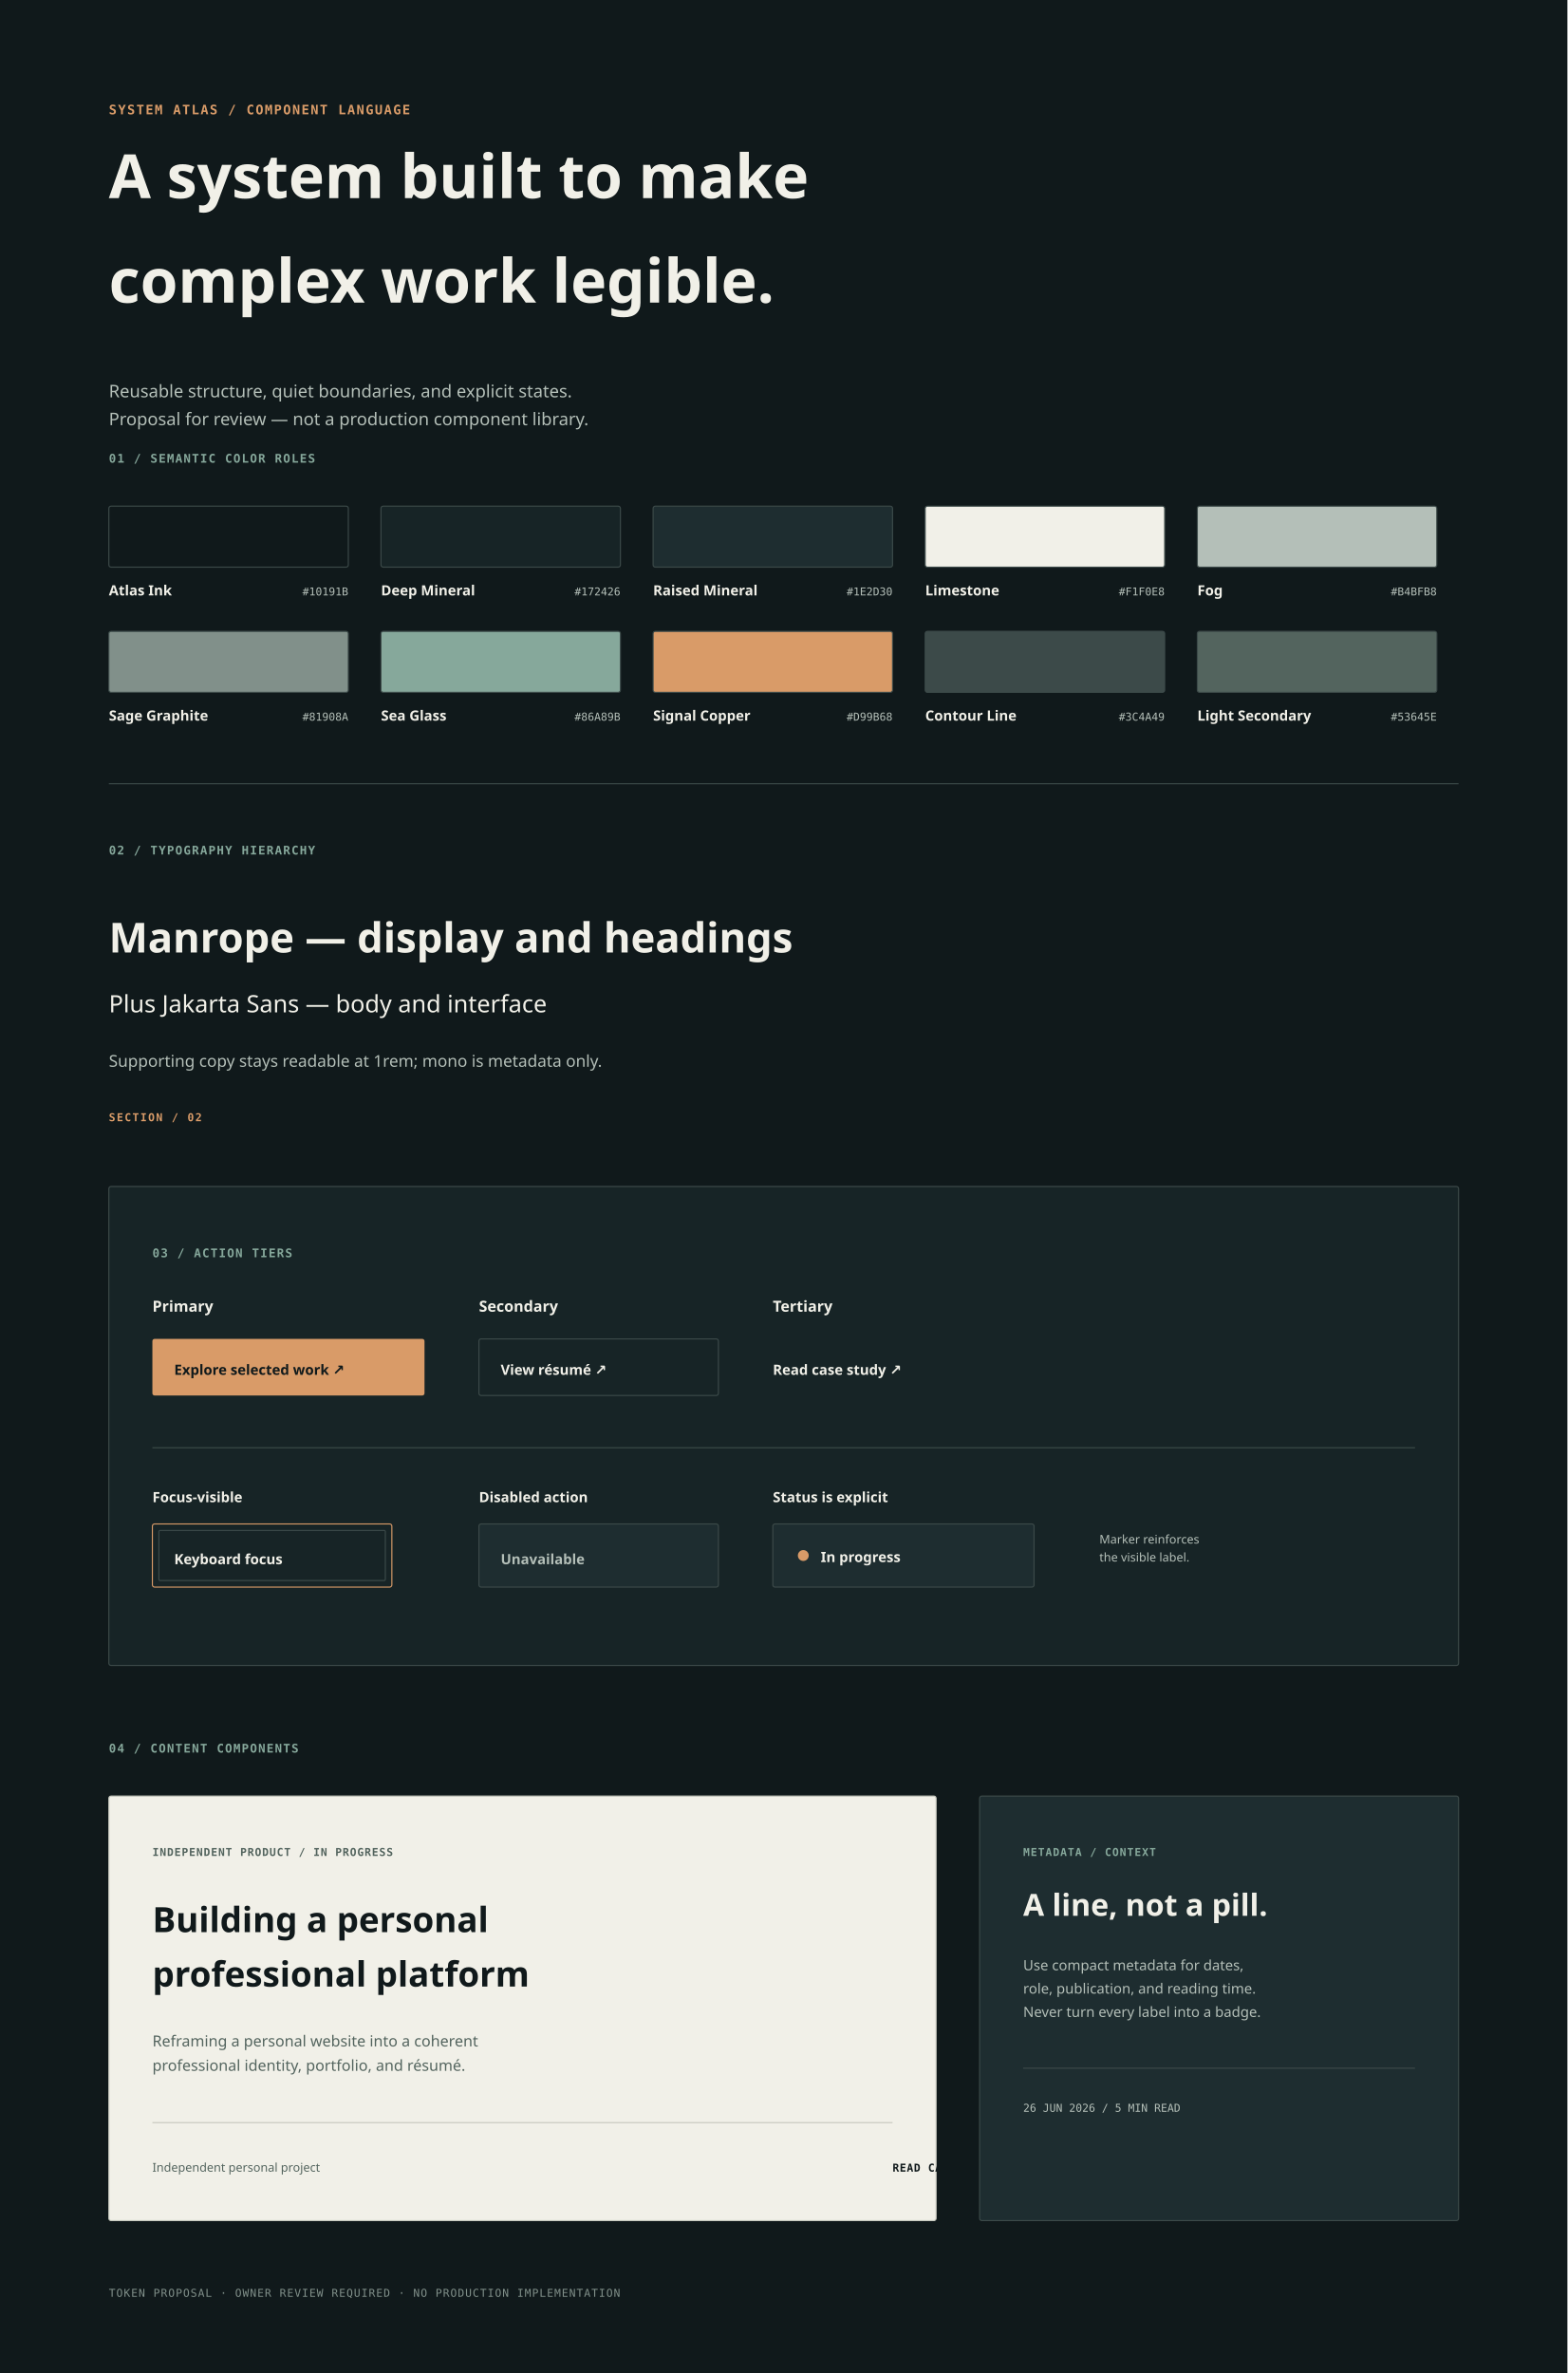
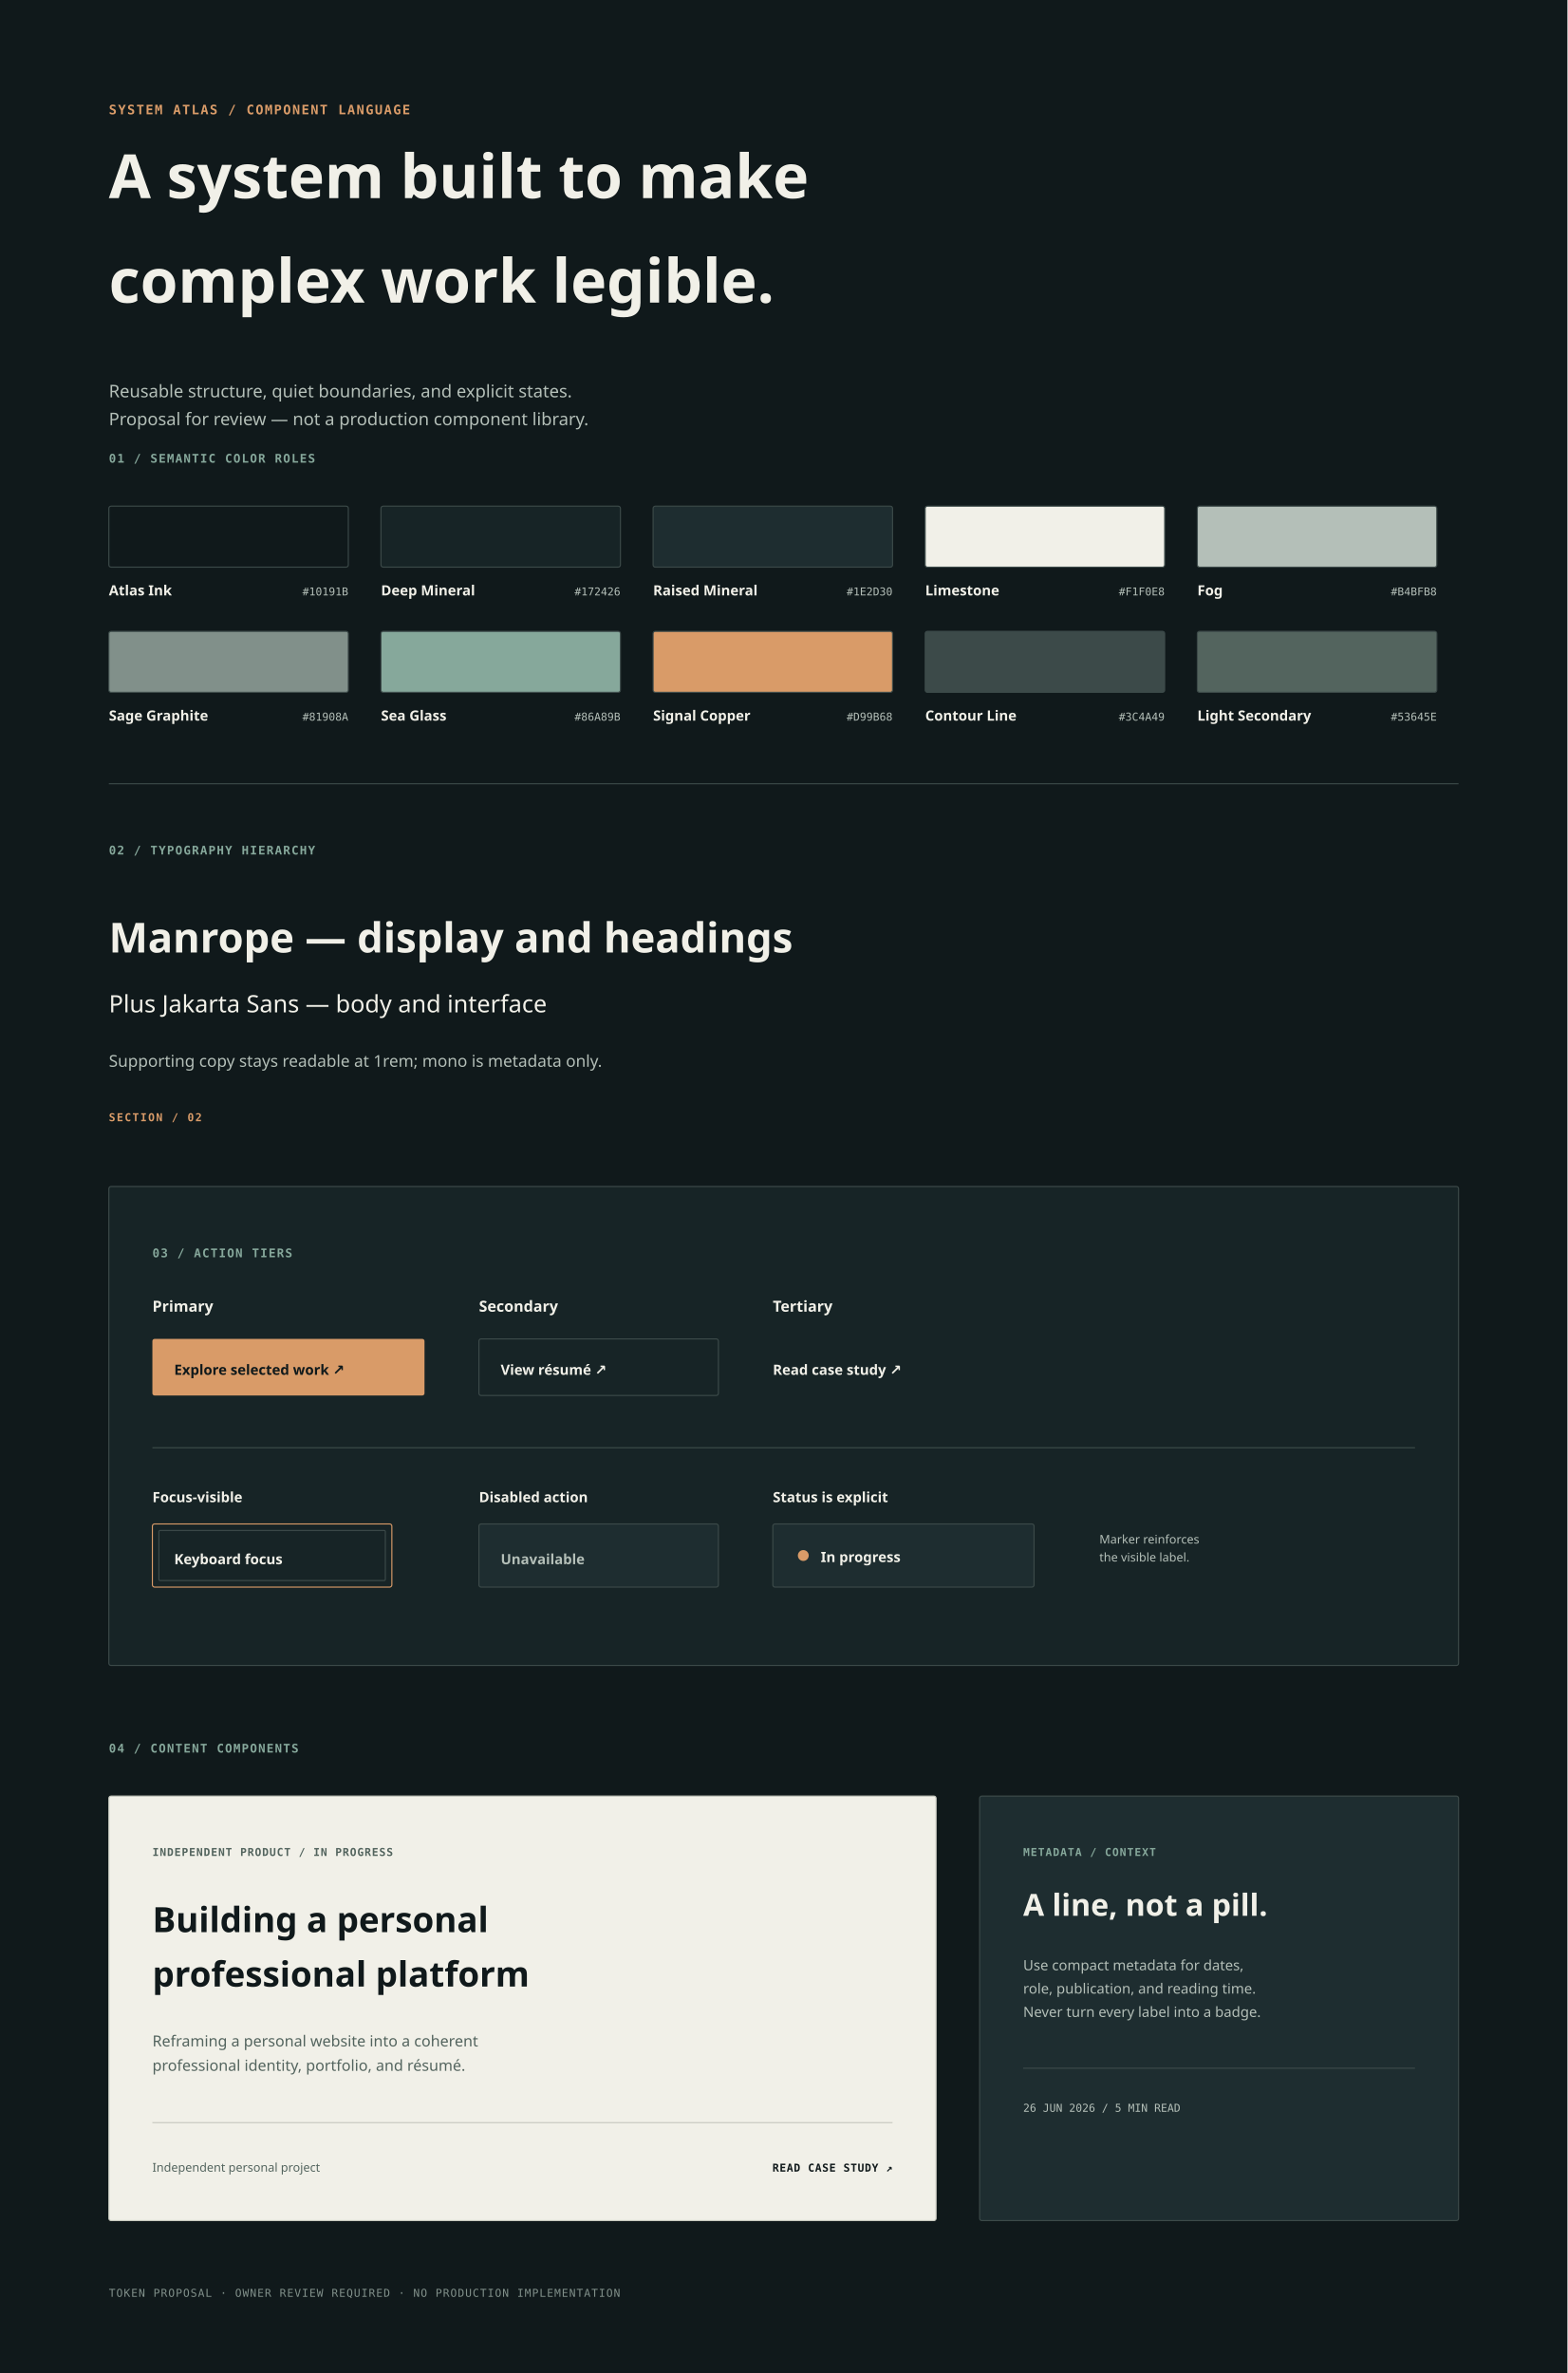
<svg xmlns="http://www.w3.org/2000/svg" width="1440" height="2180" viewBox="0 0 1440 2180" role="img" aria-labelledby="title desc">
  <rect x="0" y="0" width="1440" height="2180" rx="0" fill="#10191B" stroke="none" stroke-width="1" />
  <text x="100" y="105" font-family="ui-monospace, monospace" font-size="12" font-weight="600" fill="#D99B68" letter-spacing="1.2">SYSTEM ATLAS / COMPONENT LANGUAGE</text>
  <text x="100" y="182" font-family="Manrope" font-size="56" font-weight="650" fill="#F1F0E8">A system built to make</text>
  <text x="100" y="278" font-family="Manrope" font-size="56" font-weight="650" fill="#F1F0E8">complex work legible.</text>
  <text x="100" y="365" font-family="Plus Jakarta Sans" font-size="16" font-weight="400" fill="#B4BFB8">
    <tspan x="100" dy="0">Reusable structure, quiet boundaries, and explicit states.</tspan>
    <tspan x="100" dy="25.6">Proposal for review — not a production component library.</tspan>
  </text>
  <text x="100" y="425" font-family="ui-monospace, monospace" font-size="11" font-weight="600" fill="#86A89B" letter-spacing="1">01 / SEMANTIC COLOR ROLES</text>
  <rect x="100" y="465" width="220" height="56" rx="2" fill="#10191B" stroke="#3C4A49" stroke-width="1" />
  <text x="100" y="547" font-family="Plus Jakarta Sans" font-size="13" font-weight="600" fill="#F1F0E8">Atlas Ink</text>
  <text x="320" y="547" font-family="ui-monospace, monospace" font-size="10" font-weight="500" fill="#B4BFB8" text-anchor="end">#10191B</text>
  <rect x="350" y="465" width="220" height="56" rx="2" fill="#172426" stroke="#3C4A49" stroke-width="1" />
  <text x="350" y="547" font-family="Plus Jakarta Sans" font-size="13" font-weight="600" fill="#F1F0E8">Deep Mineral</text>
  <text x="570" y="547" font-family="ui-monospace, monospace" font-size="10" font-weight="500" fill="#B4BFB8" text-anchor="end">#172426</text>
  <rect x="600" y="465" width="220" height="56" rx="2" fill="#1E2D30" stroke="#3C4A49" stroke-width="1" />
  <text x="600" y="547" font-family="Plus Jakarta Sans" font-size="13" font-weight="600" fill="#F1F0E8">Raised Mineral</text>
  <text x="820" y="547" font-family="ui-monospace, monospace" font-size="10" font-weight="500" fill="#B4BFB8" text-anchor="end">#1E2D30</text>
  <rect x="850" y="465" width="220" height="56" rx="2" fill="#F1F0E8" stroke="#3C4A49" stroke-width="1" />
  <text x="850" y="547" font-family="Plus Jakarta Sans" font-size="13" font-weight="600" fill="#F1F0E8">Limestone</text>
  <text x="1070" y="547" font-family="ui-monospace, monospace" font-size="10" font-weight="500" fill="#B4BFB8" text-anchor="end">#F1F0E8</text>
  <rect x="1100" y="465" width="220" height="56" rx="2" fill="#B4BFB8" stroke="#3C4A49" stroke-width="1" />
  <text x="1100" y="547" font-family="Plus Jakarta Sans" font-size="13" font-weight="600" fill="#F1F0E8">Fog</text>
  <text x="1320" y="547" font-family="ui-monospace, monospace" font-size="10" font-weight="500" fill="#B4BFB8" text-anchor="end">#B4BFB8</text>
  <rect x="100" y="580" width="220" height="56" rx="2" fill="#81908A" stroke="#3C4A49" stroke-width="1" />
  <text x="100" y="662" font-family="Plus Jakarta Sans" font-size="13" font-weight="600" fill="#F1F0E8">Sage Graphite</text>
  <text x="320" y="662" font-family="ui-monospace, monospace" font-size="10" font-weight="500" fill="#B4BFB8" text-anchor="end">#81908A</text>
  <rect x="350" y="580" width="220" height="56" rx="2" fill="#86A89B" stroke="#3C4A49" stroke-width="1" />
  <text x="350" y="662" font-family="Plus Jakarta Sans" font-size="13" font-weight="600" fill="#F1F0E8">Sea Glass</text>
  <text x="570" y="662" font-family="ui-monospace, monospace" font-size="10" font-weight="500" fill="#B4BFB8" text-anchor="end">#86A89B</text>
  <rect x="600" y="580" width="220" height="56" rx="2" fill="#D99B68" stroke="#3C4A49" stroke-width="1" />
  <text x="600" y="662" font-family="Plus Jakarta Sans" font-size="13" font-weight="600" fill="#F1F0E8">Signal Copper</text>
  <text x="820" y="662" font-family="ui-monospace, monospace" font-size="10" font-weight="500" fill="#B4BFB8" text-anchor="end">#D99B68</text>
  <rect x="850" y="580" width="220" height="56" rx="2" fill="#3C4A49" stroke="#3C4A49" stroke-width="1" />
  <text x="850" y="662" font-family="Plus Jakarta Sans" font-size="13" font-weight="600" fill="#F1F0E8">Contour Line</text>
  <text x="1070" y="662" font-family="ui-monospace, monospace" font-size="10" font-weight="500" fill="#B4BFB8" text-anchor="end">#3C4A49</text>
  <rect x="1100" y="580" width="220" height="56" rx="2" fill="#53645E" stroke="#3C4A49" stroke-width="1" />
  <text x="1100" y="662" font-family="Plus Jakarta Sans" font-size="13" font-weight="600" fill="#F1F0E8">Light Secondary</text>
  <text x="1320" y="662" font-family="ui-monospace, monospace" font-size="10" font-weight="500" fill="#B4BFB8" text-anchor="end">#53645E</text>
  <line x1="100" y1="720" x2="1340" y2="720" stroke="#3C4A49" stroke-width="1" />
  <text x="100" y="785" font-family="ui-monospace, monospace" font-size="11" font-weight="600" fill="#86A89B" letter-spacing="1">02 / TYPOGRAPHY HIERARCHY</text>
  <text x="100" y="875" font-family="Manrope" font-size="38" font-weight="600" fill="#F1F0E8">Manrope — display and headings</text>
  <text x="100" y="930" font-family="Plus Jakarta Sans" font-size="22" font-weight="500" fill="#F1F0E8">Plus Jakarta Sans — body and interface</text>
  <text x="100" y="980" font-family="Plus Jakarta Sans" font-size="15" font-weight="400" fill="#B4BFB8">Supporting copy stays readable at 1rem; mono is metadata only.</text>
  <text x="100" y="1030" font-family="ui-monospace, monospace" font-size="10" font-weight="600" fill="#D99B68" letter-spacing="1.2">SECTION / 02</text>
  <rect x="100" y="1090" width="1240" height="440" rx="2" fill="#172426" stroke="#3C4A49" stroke-width="1" />
  <text x="140" y="1155" font-family="ui-monospace, monospace" font-size="11" font-weight="600" fill="#86A89B" letter-spacing="1">03 / ACTION TIERS</text>
  <text x="140" y="1205" font-family="Plus Jakarta Sans" font-size="14" font-weight="600" fill="#F1F0E8">Primary</text>
  <rect x="140" y="1230" width="250" height="52" rx="2" fill="#D99B68" stroke="none" stroke-width="1" />
  <text x="160" y="1263" font-family="Plus Jakarta Sans" font-size="13" font-weight="700" fill="#10191B">Explore selected work ↗</text>
  <text x="440" y="1205" font-family="Plus Jakarta Sans" font-size="14" font-weight="600" fill="#F1F0E8">Secondary</text>
  <rect x="440" y="1230" width="220" height="52" rx="2" fill="none" stroke="#3C4A49" stroke-width="1" />
  <text x="460" y="1263" font-family="Plus Jakarta Sans" font-size="13" font-weight="600" fill="#F1F0E8">View résumé ↗</text>
  <text x="710" y="1205" font-family="Plus Jakarta Sans" font-size="14" font-weight="600" fill="#F1F0E8">Tertiary</text>
  <text x="710" y="1263" font-family="Plus Jakarta Sans" font-size="13" font-weight="600" fill="#F1F0E8">Read case study ↗</text>
  <line x1="140" y1="1330" x2="1300" y2="1330" stroke="#3C4A49" stroke-width="1" />
  <text x="140" y="1380" font-family="Plus Jakarta Sans" font-size="13" font-weight="600" fill="#F1F0E8">Focus-visible</text>
  <rect x="140" y="1400" width="220" height="58" rx="2" fill="none" stroke="#D99B68" stroke-width="1" />
  <rect x="146" y="1406" width="208" height="46" rx="1" fill="none" stroke="#3C4A49" stroke-width="1" />
  <text x="160" y="1437" font-family="Plus Jakarta Sans" font-size="13" font-weight="600" fill="#F1F0E8">Keyboard focus</text>
  <text x="440" y="1380" font-family="Plus Jakarta Sans" font-size="13" font-weight="600" fill="#F1F0E8">Disabled action</text>
  <rect x="440" y="1400" width="220" height="58" rx="2" fill="#1E2D30" stroke="#3C4A49" stroke-width="1" />
  <text x="460" y="1437" font-family="Plus Jakarta Sans" font-size="13" font-weight="600" fill="#B4BFB8">Unavailable</text>
  <text x="710" y="1380" font-family="Plus Jakarta Sans" font-size="13" font-weight="600" fill="#F1F0E8">Status is explicit</text>
  <rect x="710" y="1400" width="240" height="58" rx="2" fill="#1E2D30" stroke="#3C4A49" stroke-width="1" />
  <circle cx="738" cy="1429" r="5" fill="#D99B68" />
  <text x="754" y="1435" font-family="Plus Jakarta Sans" font-size="13" font-weight="600" fill="#F1F0E8">In progress</text>
  <text x="1010" y="1418" font-family="Plus Jakarta Sans" font-size="11" font-weight="400" fill="#B4BFB8">
    <tspan x="1010" dy="0">Marker reinforces</tspan>
    <tspan x="1010" dy="16.5">the visible label.</tspan>
  </text>
  <text x="100" y="1610" font-family="ui-monospace, monospace" font-size="11" font-weight="600" fill="#86A89B" letter-spacing="1">04 / CONTENT COMPONENTS</text>
  <rect x="100" y="1650" width="760" height="390" rx="2" fill="#F1F0E8" stroke="#C6C8BE" stroke-width="1" />
  <text x="140" y="1705" font-family="ui-monospace, monospace" font-size="10" font-weight="600" fill="#53645E" letter-spacing="0.7">INDEPENDENT PRODUCT / IN PROGRESS</text>
  <text x="140" y="1775" font-family="Manrope" font-size="32" font-weight="600" fill="#10191B">Building a personal</text>
  <text x="140" y="1825" font-family="Manrope" font-size="32" font-weight="600" fill="#10191B">professional platform</text>
  <text x="140" y="1880" font-family="Plus Jakarta Sans" font-size="14" font-weight="400" fill="#53645E">
    <tspan x="140" dy="0">Reframing a personal website into a coherent</tspan>
    <tspan x="140" dy="22.4">professional identity, portfolio, and résumé.</tspan>
  </text>
  <line x1="140" y1="1950" x2="820" y2="1950" stroke="#C6C8BE" stroke-width="1" />
  <text x="140" y="1995" font-family="Plus Jakarta Sans" font-size="11" font-weight="400" fill="#53645E">Independent personal project</text>
-   <text x="820" y="1995" font-family="ui-monospace, monospace" font-size="10" font-weight="600" fill="#10191B" letter-spacing="0.5">READ CASE STUDY ↗</text>
+   <text x="820" y="1995" font-family="ui-monospace, monospace" font-size="10" font-weight="600" fill="#10191B" text-anchor="end" letter-spacing="0.5">READ CASE STUDY ↗</text>
  <rect x="900" y="1650" width="440" height="390" rx="2" fill="#1E2D30" stroke="#3C4A49" stroke-width="1" />
  <text x="940" y="1705" font-family="ui-monospace, monospace" font-size="10" font-weight="600" fill="#86A89B" letter-spacing="0.8">METADATA / CONTEXT</text>
  <text x="940" y="1760" font-family="Manrope" font-size="28" font-weight="600" fill="#F1F0E8">A line, not a pill.</text>
  <text x="940" y="1810" font-family="Plus Jakarta Sans" font-size="13" font-weight="400" fill="#B4BFB8">
    <tspan x="940" dy="0">Use compact metadata for dates,</tspan>
    <tspan x="940" dy="21.45">role, publication, and reading time.</tspan>
    <tspan x="940" dy="21.45">Never turn every label into a badge.</tspan>
  </text>
  <line x1="940" y1="1900" x2="1300" y2="1900" stroke="#3C4A49" stroke-width="1" />
  <text x="940" y="1940" font-family="ui-monospace, monospace" font-size="10" font-weight="500" fill="#B4BFB8">26 JUN 2026  /  5 MIN READ</text>
  <text x="100" y="2110" font-family="ui-monospace, monospace" font-size="10" font-weight="500" fill="#81908A" letter-spacing="0.8">TOKEN PROPOSAL · OWNER REVIEW REQUIRED · NO PRODUCTION IMPLEMENTATION</text>
</svg>
